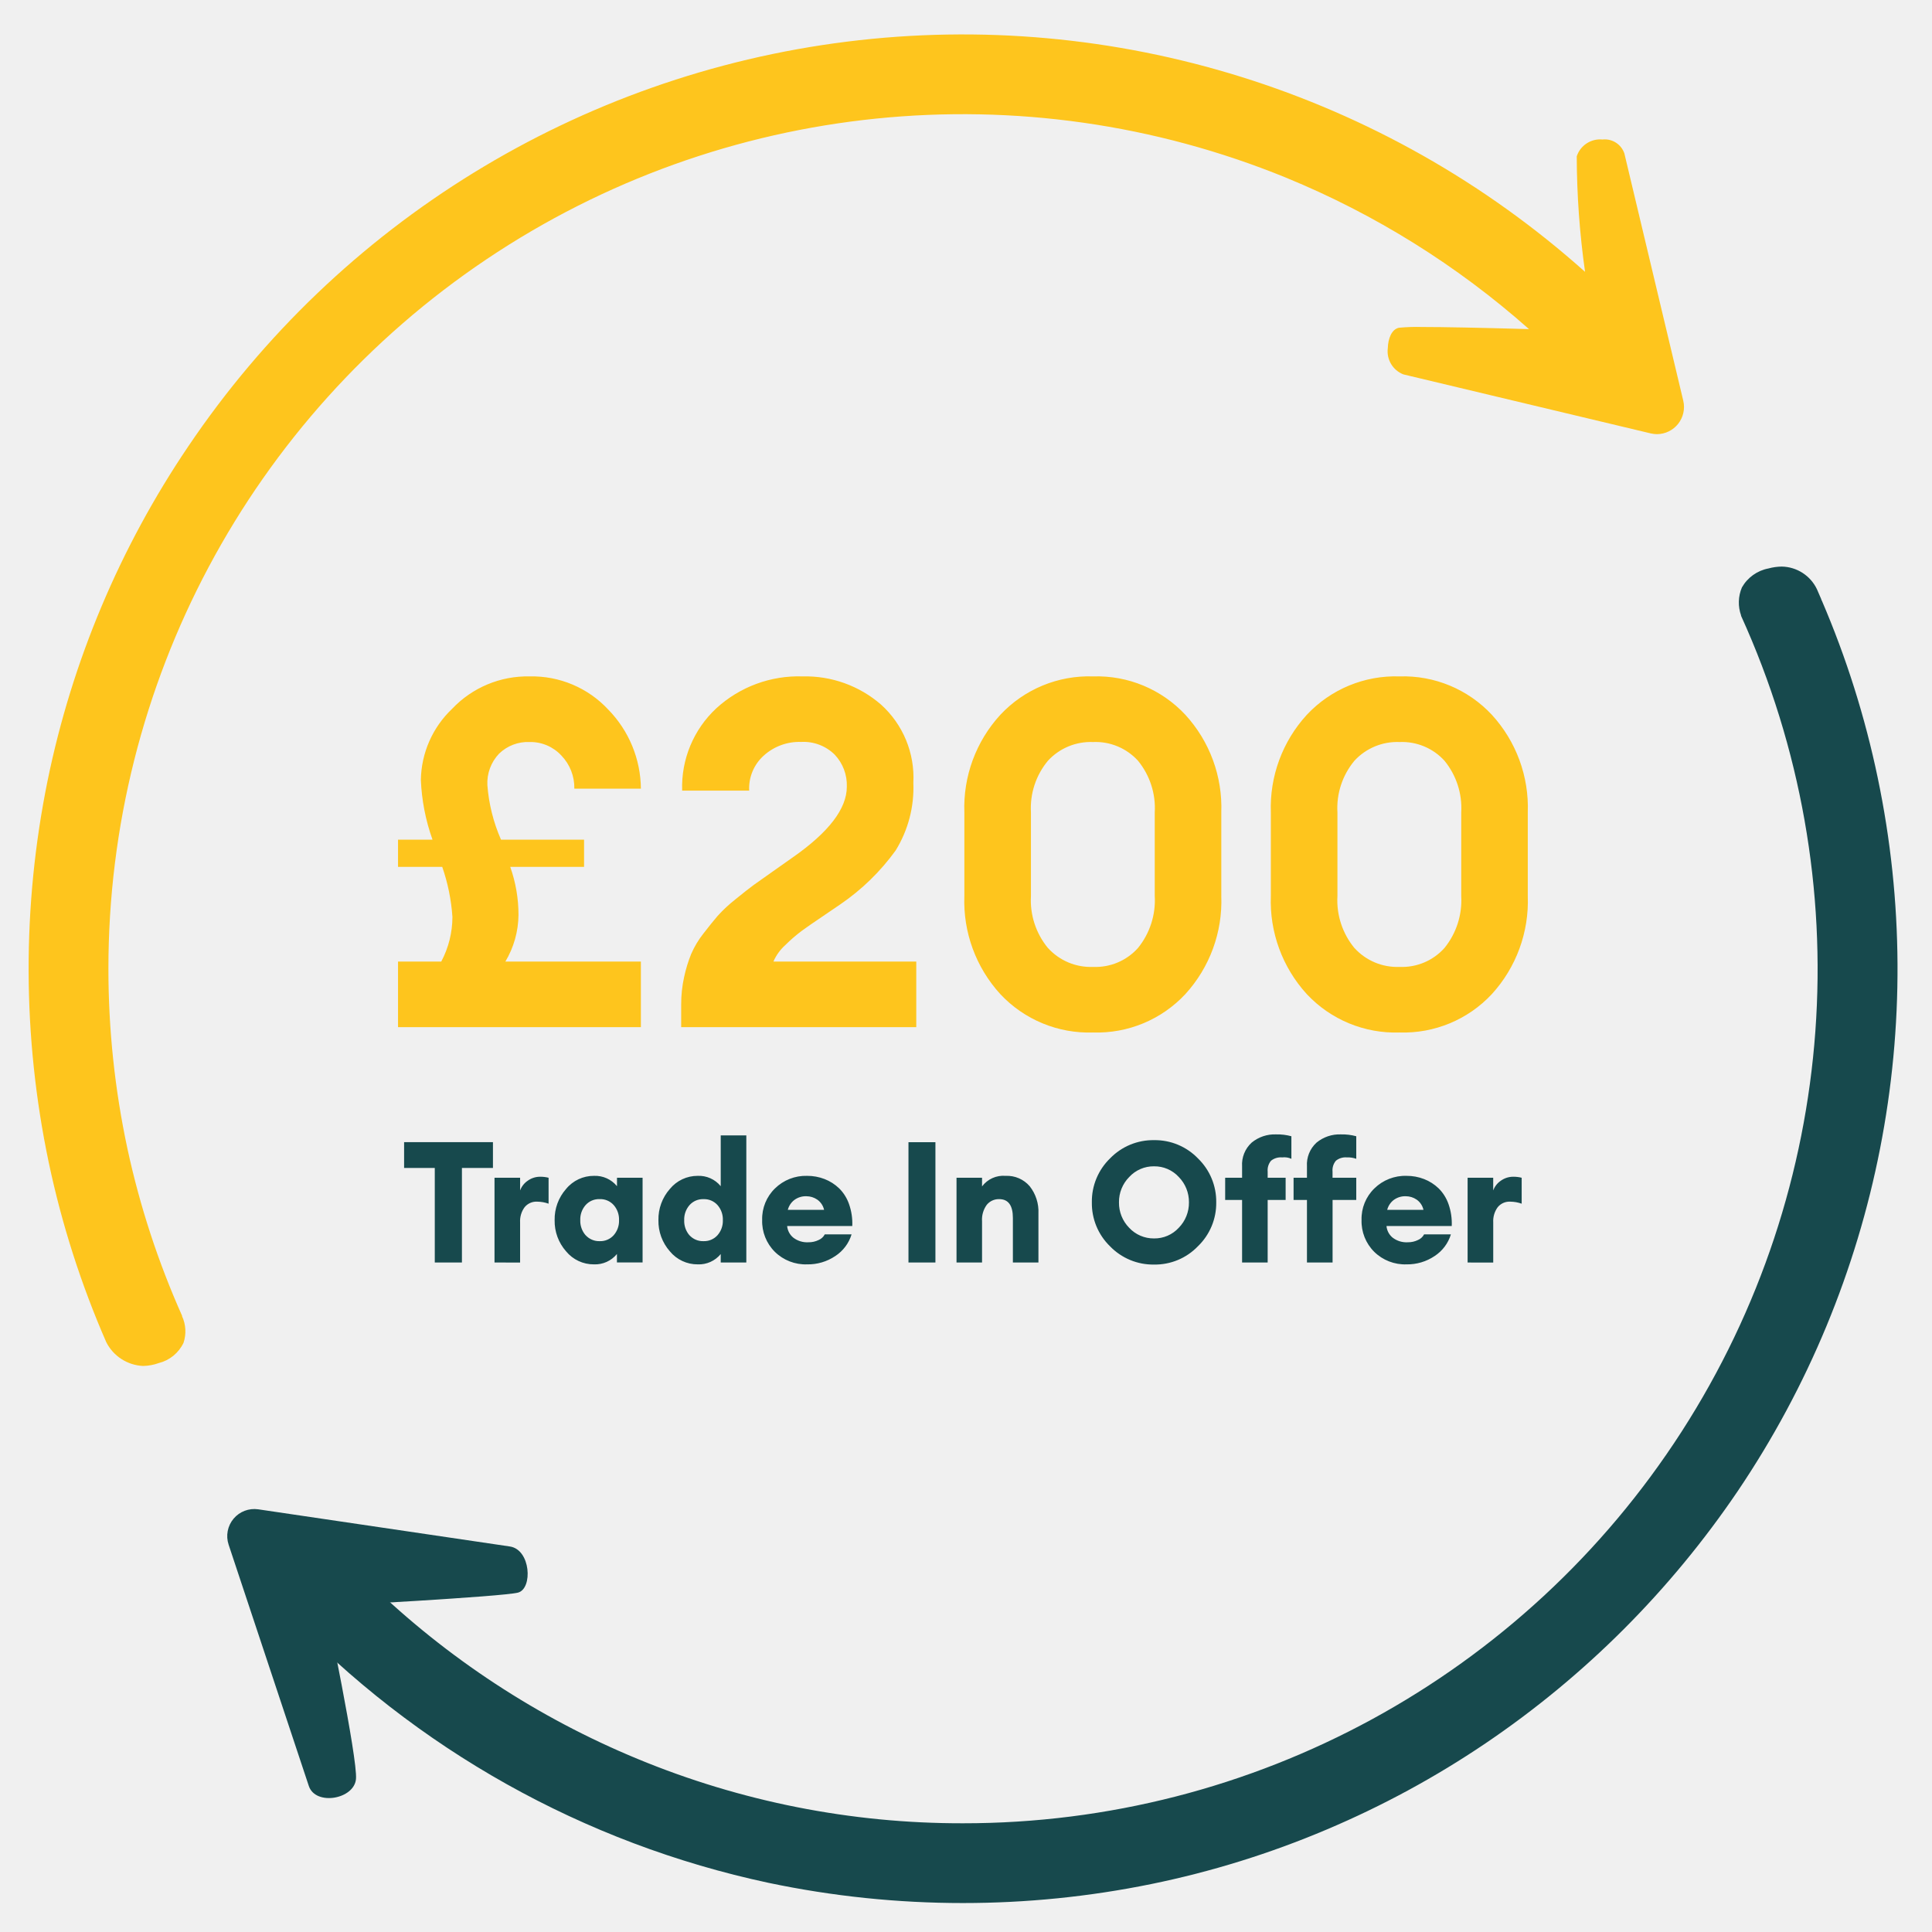
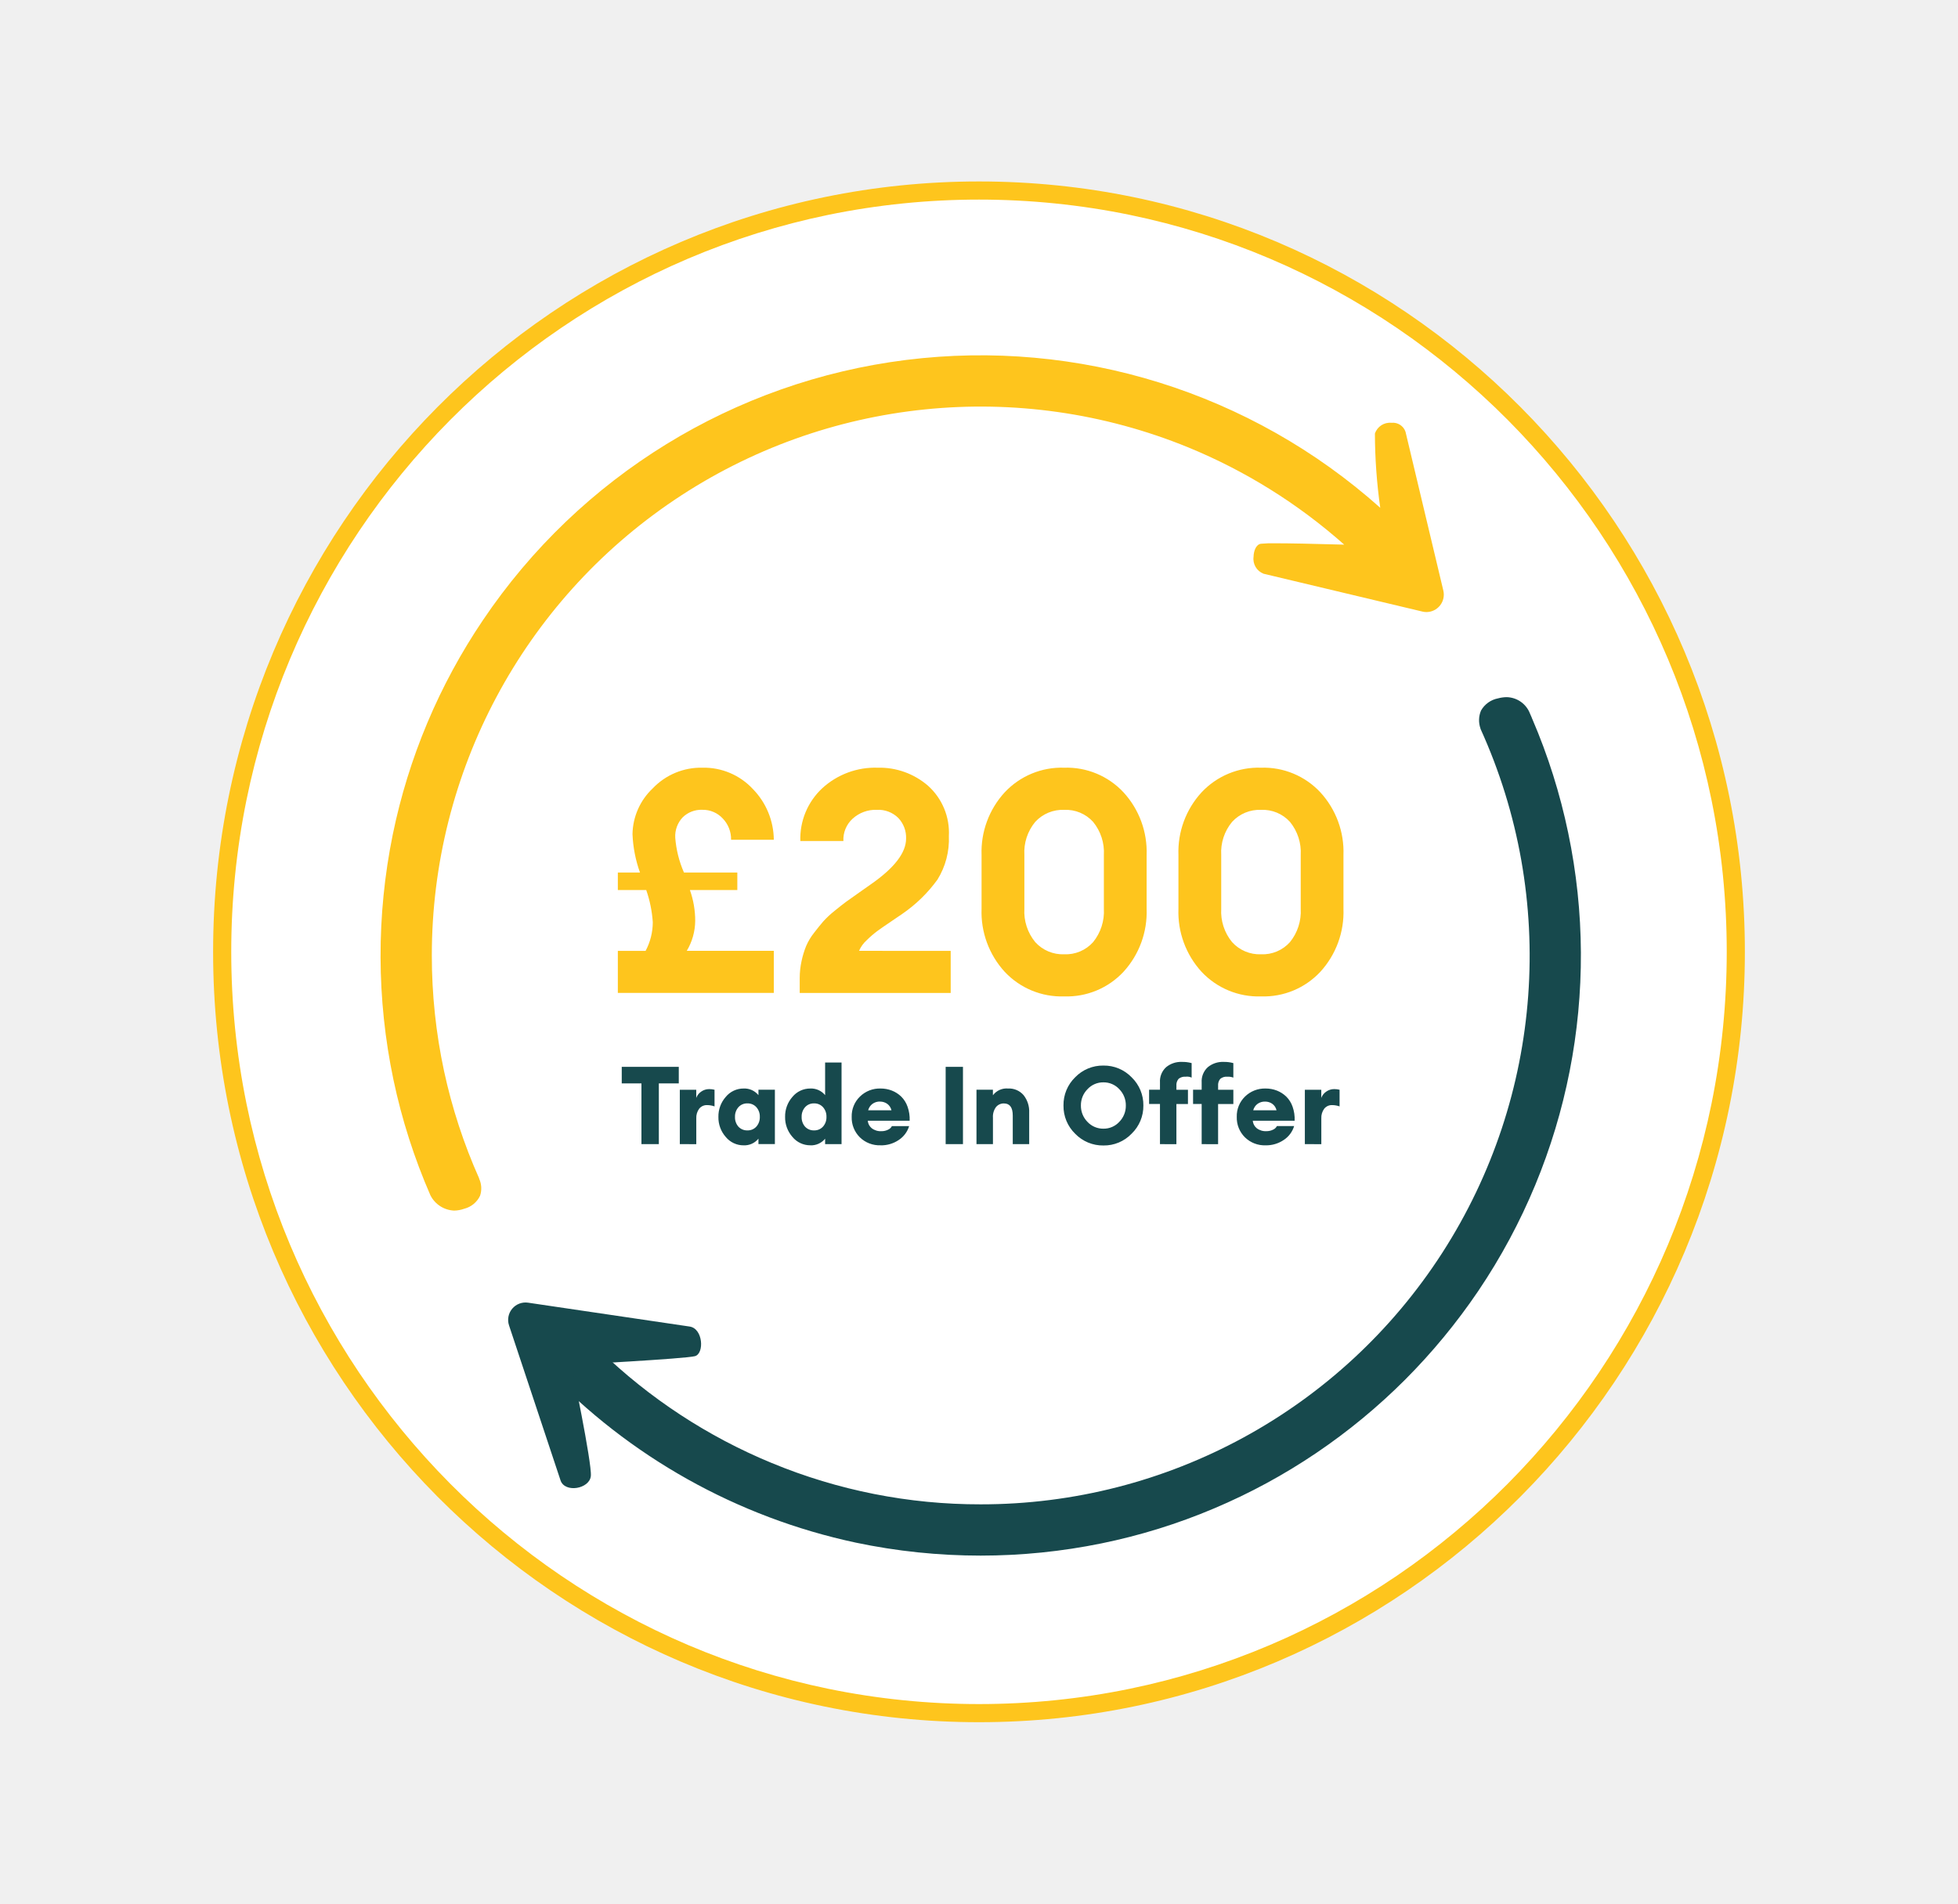
- <svg xmlns="http://www.w3.org/2000/svg" width="137" height="137" viewBox="0 0 137 137">
-   <g id="Group_1707" data-name="Group 1707" transform="translate(-13784 -15838)">
-     <rect id="Rectangle_3165" data-name="Rectangle 3165" width="137" height="137" transform="translate(13784 15838)" fill="none" />
-     <g id="Group_1704" data-name="Group 1704" transform="translate(13574.729 12587.144)">
-       <g id="Group_1626" data-name="Group 1626" transform="translate(237.496 3298.825)">
-         <path id="Path_1354" data-name="Path 1354" d="M.828.505V-1.424H3.273A14.3,14.3,0,0,1,2.447-5.66a7.11,7.11,0,0,1,2.221-5.046A7.348,7.348,0,0,1,10.162-13a7.376,7.376,0,0,1,5.58,2.359,8.121,8.121,0,0,1,2.308,5.6H13.33a3.282,3.282,0,0,0-.913-2.342,2.982,2.982,0,0,0-2.256-.964,2.934,2.934,0,0,0-2.17.827,3.025,3.025,0,0,0-.827,2.239A11.859,11.859,0,0,0,8.13-1.424h5.89V.505H8.784a10.14,10.14,0,0,1,.586,3.41,6.564,6.564,0,0,1-.93,3.306h9.609v4.65H.828V7.221H3.893a6.751,6.751,0,0,0,.792-3.169A13.6,13.6,0,0,0,3.962.505ZM37.577,7.221v4.65H20.907V10.252a8.866,8.866,0,0,1,.207-1.929,9.892,9.892,0,0,1,.5-1.636,6.5,6.5,0,0,1,.878-1.464q.586-.758,1-1.24a10.212,10.212,0,0,1,1.257-1.171q.844-.689,1.292-1.016t1.412-1q.964-.672,1.343-.947,3.857-2.686,3.857-5.029a3.146,3.146,0,0,0-.861-2.273,3.142,3.142,0,0,0-2.376-.9,3.755,3.755,0,0,0-2.669.982A3.122,3.122,0,0,0,25.729-4.9H20.976A7.606,7.606,0,0,1,23.4-10.74,8.632,8.632,0,0,1,29.518-13a8.169,8.169,0,0,1,5.562,2,6.97,6.97,0,0,1,2.29,5.545,8.467,8.467,0,0,1-1.257,4.8A15.876,15.876,0,0,1,32.2,3.157q-.241.172-1.24.844t-1.515,1.05a11.2,11.2,0,0,0-1.154,1,3.372,3.372,0,0,0-.844,1.171ZM50.114,12.25a8.607,8.607,0,0,1-6.578-2.721,9.771,9.771,0,0,1-2.549-6.957V-3.352a9.725,9.725,0,0,1,2.549-6.923A8.607,8.607,0,0,1,50.114-13a8.566,8.566,0,0,1,6.544,2.721,9.725,9.725,0,0,1,2.549,6.923V2.572a9.771,9.771,0,0,1-2.549,6.957A8.566,8.566,0,0,1,50.114,12.25Zm-3.2-5.993a4.094,4.094,0,0,0,3.2,1.343A4.041,4.041,0,0,0,53.3,6.257a5.367,5.367,0,0,0,1.188-3.685V-3.352A5.3,5.3,0,0,0,53.3-7.02a4.066,4.066,0,0,0-3.186-1.326,4.119,4.119,0,0,0-3.2,1.326,5.252,5.252,0,0,0-1.205,3.668V2.572A5.318,5.318,0,0,0,46.911,6.257ZM71.847,12.25a8.607,8.607,0,0,1-6.578-2.721A9.771,9.771,0,0,1,62.72,2.572V-3.352a9.725,9.725,0,0,1,2.549-6.923A8.607,8.607,0,0,1,71.847-13a8.566,8.566,0,0,1,6.544,2.721,9.724,9.724,0,0,1,2.549,6.923V2.572a9.771,9.771,0,0,1-2.549,6.957A8.566,8.566,0,0,1,71.847,12.25Zm-3.2-5.993a4.094,4.094,0,0,0,3.2,1.343,4.041,4.041,0,0,0,3.186-1.343,5.367,5.367,0,0,0,1.188-3.685V-3.352A5.3,5.3,0,0,0,75.033-7.02a4.066,4.066,0,0,0-3.186-1.326,4.119,4.119,0,0,0-3.2,1.326,5.252,5.252,0,0,0-1.205,3.668V2.572A5.318,5.318,0,0,0,68.644,6.257Z" transform="translate(-0.828 12.996)" fill="#fec51d" />
+ <svg xmlns="http://www.w3.org/2000/svg" width="216" height="210" viewBox="0 0 216 210">
+   <g id="Group_1722" data-name="Group 1722" transform="translate(-590 -3193)">
+     <rect id="Rectangle_3174" data-name="Rectangle 3174" width="216" height="210" transform="translate(590 3193)" fill="none" />
+     <g id="Path_1554" data-name="Path 1554" transform="translate(613.51 3213.017)" fill="#fff">
+       <path d="M 84.489 168.966 C 78.824 168.966 73.163 168.392 67.663 167.26 C 62.304 166.157 57.031 164.511 51.994 162.367 C 47.047 160.263 42.276 157.658 37.813 154.625 C 33.391 151.621 29.234 148.17 25.455 144.37 C 21.677 140.569 18.247 136.387 15.26 131.94 C 12.244 127.45 9.654 122.651 7.561 117.674 C 5.43 112.606 3.793 107.303 2.696 101.911 C 1.571 96.377 1 90.682 1 84.983 C 1 79.284 1.571 73.588 2.696 68.055 C 3.793 62.663 5.43 57.359 7.561 52.291 C 9.654 47.315 12.244 42.515 15.26 38.026 C 18.247 33.578 21.677 29.397 25.455 25.596 C 29.234 21.795 33.391 18.345 37.813 15.341 C 42.276 12.308 47.047 9.703 51.994 7.599 C 57.031 5.455 62.304 3.809 67.663 2.706 C 73.163 1.574 78.824 1 84.489 1 C 90.154 1 95.815 1.574 101.315 2.706 C 106.675 3.809 111.947 5.455 116.985 7.599 C 121.931 9.703 126.703 12.308 131.166 15.341 C 135.587 18.345 139.744 21.795 143.523 25.596 C 147.301 29.397 150.732 33.578 153.719 38.026 C 156.734 42.515 159.324 47.315 161.417 52.291 C 163.548 57.359 165.185 62.663 166.282 68.055 C 167.408 73.588 167.978 79.284 167.978 84.983 C 167.978 90.682 167.408 96.377 166.282 101.911 C 165.185 107.303 163.548 112.606 161.417 117.674 C 159.324 122.651 156.734 127.45 153.719 131.94 C 150.732 136.387 147.301 140.569 143.523 144.37 C 139.744 148.17 135.587 151.621 131.166 154.625 C 126.703 157.658 121.931 160.263 116.985 162.367 C 111.947 164.511 106.675 166.157 101.315 167.26 C 95.815 168.392 90.154 168.966 84.489 168.966 Z" stroke="none" />
+       <path d="M 84.489 2 C 78.892 2 73.299 2.567 67.865 3.685 C 62.57 4.775 57.362 6.401 52.385 8.519 C 47.498 10.598 42.784 13.171 38.375 16.168 C 34.006 19.136 29.898 22.546 26.165 26.301 C 22.431 30.056 19.041 34.189 16.09 38.583 C 13.11 43.02 10.551 47.762 8.483 52.679 C 6.377 57.687 4.76 62.927 3.676 68.255 C 2.564 73.722 2 79.351 2 84.983 C 2 90.615 2.564 96.243 3.676 101.711 C 4.76 107.039 6.377 112.279 8.483 117.287 C 10.551 122.204 13.11 126.946 16.09 131.383 C 19.041 135.777 22.431 139.909 26.165 143.665 C 29.898 147.42 34.006 150.829 38.375 153.798 C 42.784 156.794 47.498 159.368 52.385 161.447 C 57.362 163.564 62.57 165.191 67.865 166.28 C 73.299 167.399 78.892 167.966 84.489 167.966 C 90.086 167.966 95.68 167.399 101.113 166.28 C 106.408 165.191 111.616 163.564 116.593 161.447 C 121.48 159.368 126.194 156.794 130.604 153.798 C 134.972 150.829 139.08 147.42 142.814 143.665 C 146.547 139.909 149.937 135.777 152.889 131.383 C 155.868 126.946 158.427 122.204 160.495 117.287 C 162.601 112.279 164.218 107.039 165.302 101.711 C 166.414 96.243 166.978 90.615 166.978 84.983 C 166.978 79.351 166.414 73.722 165.302 68.255 C 164.218 62.927 162.601 57.687 160.495 52.679 C 158.427 47.762 155.868 43.02 152.889 38.583 C 149.937 34.189 146.547 30.056 142.814 26.301 C 139.08 22.546 134.972 19.136 130.604 16.168 C 126.194 13.171 121.48 10.598 116.593 8.519 C 111.616 6.401 106.408 4.775 101.113 3.685 C 95.68 2.567 90.086 2 84.489 2 M 84.489 0 C 131.151 0 168.978 38.048 168.978 84.983 C 168.978 131.918 131.151 169.966 84.489 169.966 C 37.827 169.966 0 131.918 0 84.983 C 0 38.048 37.827 0 84.489 0 Z" stroke="none" fill="#fec51d" />
+     </g>
+     <g id="Group_1726" data-name="Group 1726" transform="translate(631.982 3232.207)">
+       <g id="Group_1626" data-name="Group 1626" transform="translate(26.176 45.485)">
+         <path id="Path_1354" data-name="Path 1354" d="M.828.495V-1.433H3.271a14.287,14.287,0,0,1-.826-4.233,7.1,7.1,0,0,1,2.22-5.042A7.342,7.342,0,0,1,10.154-13a7.37,7.37,0,0,1,5.575,2.357,8.115,8.115,0,0,1,2.306,5.592H13.32a3.28,3.28,0,0,0-.912-2.34,2.98,2.98,0,0,0-2.254-.964,2.932,2.932,0,0,0-2.168.826A3.023,3.023,0,0,0,7.16-5.287a11.85,11.85,0,0,0,.964,3.854h5.885V.495H8.778A10.132,10.132,0,0,1,9.363,3.9a6.559,6.559,0,0,1-.929,3.3h9.6v4.646H.828V7.205H3.891a6.746,6.746,0,0,0,.792-3.166A13.59,13.59,0,0,0,3.96.495Zm36.72,6.711v4.646H20.892V10.234A8.859,8.859,0,0,1,21.1,8.307a9.885,9.885,0,0,1,.5-1.635,6.493,6.493,0,0,1,.878-1.463q.585-.757,1-1.239A10.2,10.2,0,0,1,24.729,2.8q.843-.688,1.291-1.015t1.411-1q.964-.671,1.342-.946,3.854-2.684,3.854-5.025a3.144,3.144,0,0,0-.86-2.271,3.139,3.139,0,0,0-2.375-.895,3.752,3.752,0,0,0-2.667.981A3.12,3.12,0,0,0,25.71-4.909H20.961a7.6,7.6,0,0,1,2.426-5.833A8.626,8.626,0,0,1,29.5-13a8.163,8.163,0,0,1,5.558,2,6.965,6.965,0,0,1,2.289,5.541,8.46,8.46,0,0,1-1.256,4.8,15.863,15.863,0,0,1-3.906,3.8q-.241.172-1.239.843t-1.514,1.05a11.192,11.192,0,0,0-1.153,1,3.37,3.37,0,0,0-.843,1.17ZM50.075,12.23A8.6,8.6,0,0,1,43.5,9.511a9.763,9.763,0,0,1-2.547-6.952V-3.36A9.717,9.717,0,0,1,43.5-10.277,8.6,8.6,0,0,1,50.075-13a8.56,8.56,0,0,1,6.539,2.719A9.717,9.717,0,0,1,59.161-3.36V2.559a9.763,9.763,0,0,1-2.547,6.952A8.56,8.56,0,0,1,50.075,12.23Zm-3.2-5.988a4.091,4.091,0,0,0,3.2,1.342,4.038,4.038,0,0,0,3.183-1.342,5.363,5.363,0,0,0,1.187-3.682V-3.36a5.3,5.3,0,0,0-1.187-3.665A4.063,4.063,0,0,0,50.075-8.35a4.116,4.116,0,0,0-3.2,1.325,5.248,5.248,0,0,0-1.2,3.665V2.559A5.313,5.313,0,0,0,46.875,6.242ZM71.791,12.23a8.6,8.6,0,0,1-6.573-2.719,9.763,9.763,0,0,1-2.547-6.952V-3.36a9.717,9.717,0,0,1,2.547-6.917A8.6,8.6,0,0,1,71.791-13a8.56,8.56,0,0,1,6.539,2.719A9.717,9.717,0,0,1,80.876-3.36V2.559A9.763,9.763,0,0,1,78.33,9.511,8.56,8.56,0,0,1,71.791,12.23Zm-3.2-5.988a4.091,4.091,0,0,0,3.2,1.342,4.038,4.038,0,0,0,3.183-1.342,5.363,5.363,0,0,0,1.187-3.682V-3.36a5.3,5.3,0,0,0-1.187-3.665A4.063,4.063,0,0,0,71.791-8.35a4.116,4.116,0,0,0-3.2,1.325,5.248,5.248,0,0,0-1.2,3.665V2.559A5.313,5.313,0,0,0,68.59,6.242Z" transform="translate(-0.828 12.996)" fill="#fec51d" />
      </g>
-       <path id="Subtraction_11" data-name="Subtraction 11" d="M8.116,94.414a3.081,3.081,0,0,1-2.61-1.688,65.826,65.826,0,0,1-4.08-12.749A66.828,66.828,0,0,1,1.348,52.9a65.907,65.907,0,0,1,9.967-23.684,66.24,66.24,0,0,1,99.054-12.387,59.49,59.49,0,0,1-.589-8.193,1.745,1.745,0,0,1,1.827-1.191,1.469,1.469,0,0,1,1.55.987l4.177,17.538a1.927,1.927,0,0,1-1.864,2.369,1.987,1.987,0,0,1-.45-.055L97.483,24.1a1.757,1.757,0,0,1-1.1-1.871c.015-.643.266-1.336.794-1.436a13.317,13.317,0,0,1,1.617-.053c1.53,0,4.087.05,7.6.15A60.66,60.66,0,0,0,89.169,10.153,60.588,60.588,0,0,0,5.659,66.246,60.9,60.9,0,0,0,7.011,79.02a60.292,60.292,0,0,0,3.877,11.846c-.006,0-.01.008-.012.008a2.561,2.561,0,0,1,.109,1.9,2.652,2.652,0,0,1-1.75,1.433A3.448,3.448,0,0,1,8.116,94.414Z" transform="translate(211.3 3253.304)" fill="#fec51d" />
-       <g id="Group_1627" data-name="Group 1627" transform="translate(218.598 3291.033)">
-         <path id="Subtraction_8" data-name="Subtraction 8" d="M48.027,94.77a66.94,66.94,0,0,1-13.781-1.432A66.344,66.344,0,0,1,0,74.154l5.953-2.07A60.525,60.525,0,0,0,24.96,84.55a60.009,60.009,0,0,0,23.067,4.564A60.562,60.562,0,0,0,103.2,3.475a.036.036,0,0,0,.012,0,2.724,2.724,0,0,1,.057-2A2.75,2.75,0,0,1,105.15.133,3.768,3.768,0,0,1,106.092,0a2.819,2.819,0,0,1,2.493,1.6c.117.264.208.473.3.693.007.02.012.038.017.053l0,.006a.217.217,0,0,0,.01.031l.016.016A65.914,65.914,0,0,1,112.9,14.988a66.159,66.159,0,0,1-9.932,50.576,67.145,67.145,0,0,1-8.092,9.8,66.664,66.664,0,0,1-9.8,8.088A66.01,66.01,0,0,1,73.815,89.56a65.411,65.411,0,0,1-12.433,3.863A66.662,66.662,0,0,1,48.027,94.77Z" transform="translate(10.927)" fill="#17494d" />
-         <path id="Path_1471" data-name="Path 1471" d="M9.619.914a1.92,1.92,0,0,1,3.271,0l9.45,15.355c.787,1.279-1.228,3.164-2.122,2.554S10.72,9,10.72,9,3.887,17.682,2.7,18.513-.617,17.549.17,16.269Z" transform="matrix(0.643, -0.766, 0.766, 0.643, 0, 76.137)" fill="#17494d" />
+       <path id="Subtraction_11" data-name="Subtraction 11" d="M8.109,94.339A3.079,3.079,0,0,1,5.5,92.652,65.774,65.774,0,0,1,1.424,79.913a66.775,66.775,0,0,1-.077-27.06,65.855,65.855,0,0,1,9.959-23.666A66.188,66.188,0,0,1,110.282,16.81a59.441,59.441,0,0,1-.588-8.186,1.744,1.744,0,0,1,1.826-1.19,1.467,1.467,0,0,1,1.549.987l4.174,17.525a1.925,1.925,0,0,1-1.862,2.367,1.985,1.985,0,0,1-.45-.055L97.406,24.083a1.755,1.755,0,0,1-1.1-1.87c.015-.643.266-1.335.793-1.435a13.307,13.307,0,0,1,1.616-.053c1.529,0,4.084.05,7.592.15A60.612,60.612,0,0,0,89.1,10.145,60.54,60.54,0,0,0,5.655,66.194,60.853,60.853,0,0,0,7.006,78.958,60.244,60.244,0,0,0,10.88,90.795c-.006,0-.01.008-.012.008a2.559,2.559,0,0,1,.109,1.9,2.65,2.65,0,0,1-1.748,1.432A3.446,3.446,0,0,1,8.109,94.339Z" transform="translate(0 0)" fill="#fec51d" />
+       <g id="Group_1627" data-name="Group 1627" transform="translate(7.292 37.699)">
+         <path id="Subtraction_8" data-name="Subtraction 8" d="M47.989,94.7a66.888,66.888,0,0,1-13.77-1.431A66.292,66.292,0,0,1,0,74.1l5.948-2.068A60.477,60.477,0,0,0,24.94,84.483a59.962,59.962,0,0,0,23.049,4.561A60.514,60.514,0,0,0,103.123,3.472a.035.035,0,0,0,.012,0,2.722,2.722,0,0,1,.057-2A2.748,2.748,0,0,1,105.067.133,3.765,3.765,0,0,1,106.008,0,2.817,2.817,0,0,1,108.5,1.6c.117.264.207.472.3.693.007.02.012.038.017.053l0,.006a.215.215,0,0,0,.01.031l.016.016a65.862,65.862,0,0,1,3.964,12.575,66.107,66.107,0,0,1-9.924,50.536A67.093,67.093,0,0,1,94.8,75.307,66.61,66.61,0,0,1,85,83.389a65.958,65.958,0,0,1-11.247,6.1,65.359,65.359,0,0,1-12.423,3.86A66.609,66.609,0,0,1,47.989,94.7Z" transform="translate(10.918)" fill="#17494d" />
+         <path id="Path_1471" data-name="Path 1471" d="M9.612.913a1.919,1.919,0,0,1,3.268,0l9.442,15.343c.787,1.278-1.227,3.162-2.12,2.552s-9.491-9.82-9.491-9.82S3.884,17.668,2.7,18.5-.617,17.535.17,16.257Z" transform="matrix(0.643, -0.766, 0.766, 0.643, 0, 76.077)" fill="#17494d" />
      </g>
-       <path id="Path_1486" data-name="Path 1486" d="M-47.287-2.255V-8.961h-2.175v-1.827h6.3v1.827h-2.2v6.705Zm4.236,0V-8.264h1.815v.9a1.425,1.425,0,0,1,.541-.691,1.5,1.5,0,0,1,.889-.282,2.325,2.325,0,0,1,.589.072v1.839a2.481,2.481,0,0,0-.805-.144,1.076,1.076,0,0,0-.9.4A1.665,1.665,0,0,0-41.237-5.1v2.848ZM-36-2.123a2.533,2.533,0,0,1-1.977-.925,3.242,3.242,0,0,1-.811-2.211,3.242,3.242,0,0,1,.811-2.211A2.533,2.533,0,0,1-36-8.4a2,2,0,0,1,1.634.733v-.6h1.815v6.008H-34.37v-.6A2,2,0,0,1-36-2.123Zm-.589-2.067a1.289,1.289,0,0,0,1,.421A1.271,1.271,0,0,0-34.6-4.19a1.538,1.538,0,0,0,.379-1.069A1.538,1.538,0,0,0-34.6-6.329,1.271,1.271,0,0,0-35.6-6.75a1.271,1.271,0,0,0-.991.421,1.538,1.538,0,0,0-.379,1.069A1.553,1.553,0,0,0-36.593-4.19Zm7.949,2.067a2.533,2.533,0,0,1-1.977-.925,3.242,3.242,0,0,1-.811-2.211,3.242,3.242,0,0,1,.811-2.211A2.533,2.533,0,0,1-28.644-8.4a2,2,0,0,1,1.634.733v-3.6h1.815v9.012h-1.815v-.6A2,2,0,0,1-28.644-2.123Zm-.589-2.067a1.289,1.289,0,0,0,1,.421,1.271,1.271,0,0,0,.991-.421,1.538,1.538,0,0,0,.379-1.069,1.538,1.538,0,0,0-.379-1.069,1.271,1.271,0,0,0-.991-.421,1.271,1.271,0,0,0-.991.421A1.538,1.538,0,0,0-29.6-5.26,1.553,1.553,0,0,0-29.232-4.19Zm8.346,2.067a3.111,3.111,0,0,1-2.289-.889,3.05,3.05,0,0,1-.9-2.259,3,3,0,0,1,.907-2.235A3.122,3.122,0,0,1-20.887-8.4a3.379,3.379,0,0,1,1.244.228,3.123,3.123,0,0,1,1.033.661,2.917,2.917,0,0,1,.7,1.118,4.126,4.126,0,0,1,.228,1.55H-22.3a1.2,1.2,0,0,0,.433.823,1.609,1.609,0,0,0,1.082.33,1.589,1.589,0,0,0,.721-.162.873.873,0,0,0,.433-.4h1.9a2.811,2.811,0,0,1-1.154,1.538A3.46,3.46,0,0,1-20.887-2.123Zm-.048-4.831a1.364,1.364,0,0,0-.859.264,1.292,1.292,0,0,0-.463.7h2.572a1.2,1.2,0,0,0-.487-.727A1.358,1.358,0,0,0-20.935-6.954Zm7.234,4.7v-8.532h1.911v8.532Zm3.407,0V-8.264H-8.48v.613A1.888,1.888,0,0,1-6.809-8.4,2.12,2.12,0,0,1-5.1-7.663a2.9,2.9,0,0,1,.619,1.935v3.473H-6.293v-3.16q0-1.334-.973-1.334a1.1,1.1,0,0,0-.877.4A1.78,1.78,0,0,0-8.48-5.175v2.92ZM1.951-4.719a2.37,2.37,0,0,0,1.766.757,2.332,2.332,0,0,0,1.754-.757,2.524,2.524,0,0,0,.721-1.8,2.524,2.524,0,0,0-.721-1.8,2.332,2.332,0,0,0-1.754-.757,2.351,2.351,0,0,0-1.76.757,2.513,2.513,0,0,0-.727,1.8A2.524,2.524,0,0,0,1.951-4.719ZM6.83-3.409a4.22,4.22,0,0,1-3.112,1.3A4.249,4.249,0,0,1,.6-3.4,4.249,4.249,0,0,1-.693-6.521,4.249,4.249,0,0,1,.6-9.64a4.249,4.249,0,0,1,3.118-1.292,4.239,4.239,0,0,1,3.118,1.3A4.255,4.255,0,0,1,8.127-6.521,4.245,4.245,0,0,1,6.83-3.409ZM9.96-2.255V-6.69h-1.2V-8.264h1.2v-.805a2.1,2.1,0,0,1,.679-1.688,2.571,2.571,0,0,1,1.736-.583,3.759,3.759,0,0,1,1.081.132v1.6a1.205,1.205,0,0,0-.649-.1,1.111,1.111,0,0,0-.793.234,1.05,1.05,0,0,0-.24.775v.433h1.274V-6.69H11.774v4.434Zm4.6,0V-6.69h-.949V-8.264h.949v-.805a2.1,2.1,0,0,1,.679-1.688,2.571,2.571,0,0,1,1.736-.583,3.759,3.759,0,0,1,1.081.132v1.6a1.715,1.715,0,0,0-.661-.1,1.091,1.091,0,0,0-.781.234,1.05,1.05,0,0,0-.24.775v.433h1.682V-6.69H16.377v4.434Zm7.06.132a3.111,3.111,0,0,1-2.289-.889,3.05,3.05,0,0,1-.9-2.259,3,3,0,0,1,.907-2.235A3.122,3.122,0,0,1,21.622-8.4a3.379,3.379,0,0,1,1.244.228,3.123,3.123,0,0,1,1.033.661,2.917,2.917,0,0,1,.7,1.118,4.126,4.126,0,0,1,.228,1.55H20.2a1.2,1.2,0,0,0,.433.823,1.609,1.609,0,0,0,1.081.33,1.589,1.589,0,0,0,.721-.162.873.873,0,0,0,.433-.4h1.9a2.811,2.811,0,0,1-1.154,1.538A3.46,3.46,0,0,1,21.622-2.123Zm-.048-4.831a1.364,1.364,0,0,0-.859.264,1.292,1.292,0,0,0-.463.7h2.572a1.2,1.2,0,0,0-.487-.727A1.358,1.358,0,0,0,21.574-6.954Zm4.38,4.7V-8.264h1.815v.9a1.425,1.425,0,0,1,.541-.691,1.5,1.5,0,0,1,.889-.282,2.325,2.325,0,0,1,.589.072v1.839a2.481,2.481,0,0,0-.805-.144,1.076,1.076,0,0,0-.9.4A1.665,1.665,0,0,0,27.769-5.1v2.848Z" transform="translate(287.389 3342.637)" fill="#17494d" />
+       <path id="Path_1545" data-name="Path 1545" d="M-47.289-2.263v-6.7h-2.173v-1.825h6.292v1.825h-2.2v6.7Zm4.233,0v-6h1.813v.9a1.424,1.424,0,0,1,.54-.69,1.5,1.5,0,0,1,.889-.282,2.323,2.323,0,0,1,.588.072v1.837a2.479,2.479,0,0,0-.8-.144,1.075,1.075,0,0,0-.895.4,1.664,1.664,0,0,0-.318,1.063v2.846Zm7.042.132a2.531,2.531,0,0,1-1.975-.925,3.239,3.239,0,0,1-.81-2.209,3.239,3.239,0,0,1,.81-2.209A2.531,2.531,0,0,1-36.014-8.4a2,2,0,0,1,1.633.732v-.6h1.813v6h-1.813v-.6A2,2,0,0,1-36.014-2.131ZM-36.6-4.2a1.288,1.288,0,0,0,1,.42,1.27,1.27,0,0,0,.991-.42,1.537,1.537,0,0,0,.378-1.069,1.537,1.537,0,0,0-.378-1.069,1.27,1.27,0,0,0-.991-.42,1.27,1.27,0,0,0-.991.42,1.537,1.537,0,0,0-.378,1.069A1.552,1.552,0,0,0-36.6-4.2Zm7.943,2.065a2.531,2.531,0,0,1-1.975-.925,3.239,3.239,0,0,1-.81-2.209,3.239,3.239,0,0,1,.81-2.209A2.531,2.531,0,0,1-28.66-8.4a2,2,0,0,1,1.633.732v-3.6h1.813v9.005h-1.813v-.6A2,2,0,0,1-28.66-2.131ZM-29.248-4.2a1.288,1.288,0,0,0,1,.42,1.27,1.27,0,0,0,.991-.42,1.537,1.537,0,0,0,.378-1.069,1.537,1.537,0,0,0-.378-1.069,1.27,1.27,0,0,0-.991-.42,1.27,1.27,0,0,0-.991.42,1.537,1.537,0,0,0-.378,1.069A1.552,1.552,0,0,0-29.248-4.2Zm8.339,2.065A3.109,3.109,0,0,1-23.2-3.019a3.047,3.047,0,0,1-.895-2.257,3,3,0,0,1,.907-2.233A3.119,3.119,0,0,1-20.909-8.4a3.376,3.376,0,0,1,1.243.228,3.12,3.12,0,0,1,1.033.66,2.915,2.915,0,0,1,.7,1.117A4.122,4.122,0,0,1-17.7-4.844h-4.623a1.2,1.2,0,0,0,.432.822,1.608,1.608,0,0,0,1.081.33,1.588,1.588,0,0,0,.72-.162.872.872,0,0,0,.432-.4h1.9a2.809,2.809,0,0,1-1.153,1.537A3.458,3.458,0,0,1-20.909-2.131Zm-.048-4.827a1.363,1.363,0,0,0-.859.264,1.291,1.291,0,0,0-.462.7h2.57a1.2,1.2,0,0,0-.486-.726A1.357,1.357,0,0,0-20.957-6.957Zm7.228,4.695v-8.525h1.909v8.525Zm3.4,0v-6h1.813v.612A1.887,1.887,0,0,1-6.843-8.4a2.119,2.119,0,0,1,1.711.732,2.9,2.9,0,0,1,.618,1.933v3.47H-6.327V-5.42q0-1.333-.973-1.333a1.1,1.1,0,0,0-.877.4A1.779,1.779,0,0,0-8.512-5.18v2.918ZM1.91-4.724a2.368,2.368,0,0,0,1.765.756,2.33,2.33,0,0,0,1.753-.756,2.522,2.522,0,0,0,.72-1.8,2.522,2.522,0,0,0-.72-1.8,2.33,2.33,0,0,0-1.753-.756,2.349,2.349,0,0,0-1.759.756,2.511,2.511,0,0,0-.726,1.8A2.522,2.522,0,0,0,1.91-4.724ZM6.785-3.415a4.216,4.216,0,0,1-3.11,1.3A4.246,4.246,0,0,1,.559-3.409,4.246,4.246,0,0,1-.731-6.525,4.246,4.246,0,0,1,.559-9.641a4.246,4.246,0,0,1,3.116-1.291,4.236,4.236,0,0,1,3.116,1.3,4.252,4.252,0,0,1,1.291,3.11A4.242,4.242,0,0,1,6.785-3.415ZM9.913-2.263V-6.693h-1.2V-8.266h1.2v-.8a2.1,2.1,0,0,1,.678-1.687,2.569,2.569,0,0,1,1.735-.582,3.756,3.756,0,0,1,1.081.132v1.6a1.2,1.2,0,0,0-.648-.1,1.11,1.11,0,0,0-.792.234,1.049,1.049,0,0,0-.24.774v.432H13v1.573H11.726v4.431Zm4.6,0V-6.693h-.949V-8.266h.949v-.8a2.1,2.1,0,0,1,.678-1.687,2.569,2.569,0,0,1,1.735-.582,3.756,3.756,0,0,1,1.081.132v1.6a1.714,1.714,0,0,0-.66-.1,1.09,1.09,0,0,0-.78.234,1.049,1.049,0,0,0-.24.774v.432h1.681v1.573H16.325v4.431Zm7.054.132a3.109,3.109,0,0,1-2.287-.889,3.047,3.047,0,0,1-.895-2.257,3,3,0,0,1,.907-2.233A3.119,3.119,0,0,1,21.566-8.4a3.376,3.376,0,0,1,1.243.228,3.12,3.12,0,0,1,1.033.66,2.915,2.915,0,0,1,.7,1.117,4.122,4.122,0,0,1,.228,1.549H20.149a1.2,1.2,0,0,0,.432.822,1.608,1.608,0,0,0,1.081.33,1.588,1.588,0,0,0,.72-.162.872.872,0,0,0,.432-.4h1.9a2.809,2.809,0,0,1-1.153,1.537A3.458,3.458,0,0,1,21.566-2.131Zm-.048-4.827a1.363,1.363,0,0,0-.859.264A1.291,1.291,0,0,0,20.2-6h2.57a1.2,1.2,0,0,0-.486-.726A1.357,1.357,0,0,0,21.518-6.957Zm4.377,4.695v-6h1.813v.9a1.424,1.424,0,0,1,.54-.69,1.5,1.5,0,0,1,.889-.282,2.323,2.323,0,0,1,.588.072v1.837a2.479,2.479,0,0,0-.8-.144,1.075,1.075,0,0,0-.895.4,1.664,1.664,0,0,0-.318,1.063v2.846Z" transform="translate(76.069 89.271)" fill="#17494d" />
    </g>
  </g>
</svg>
